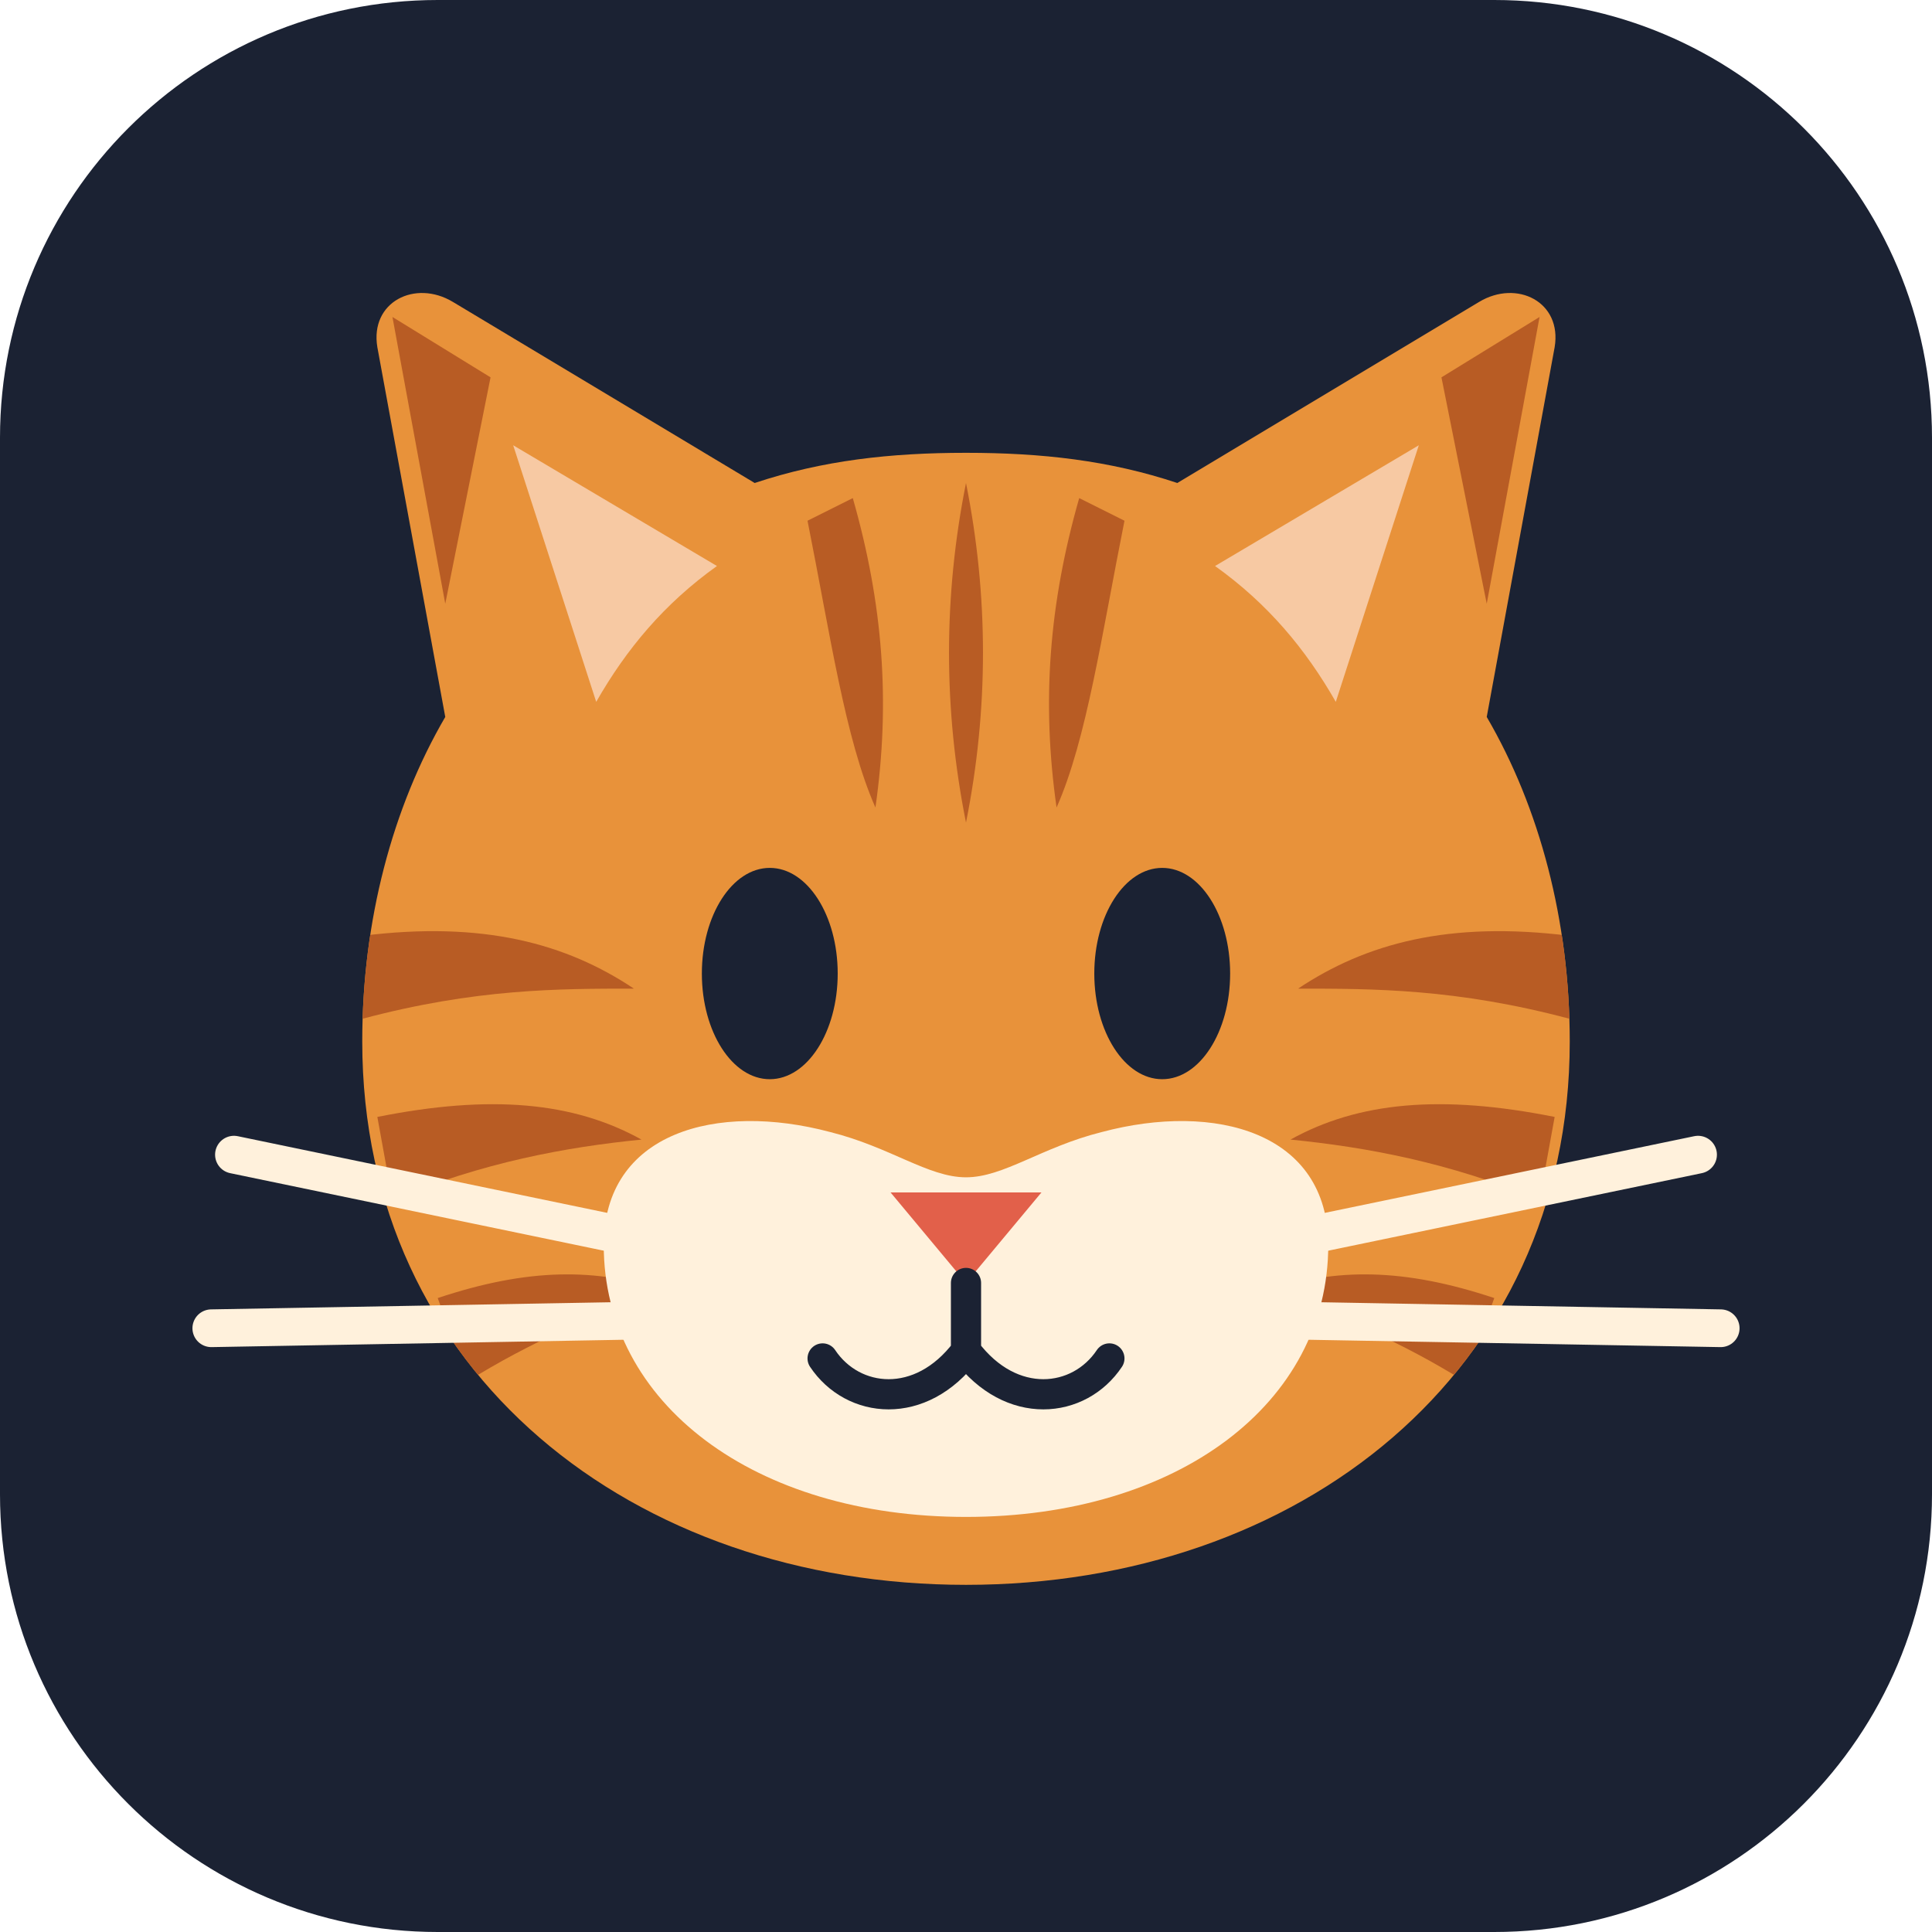
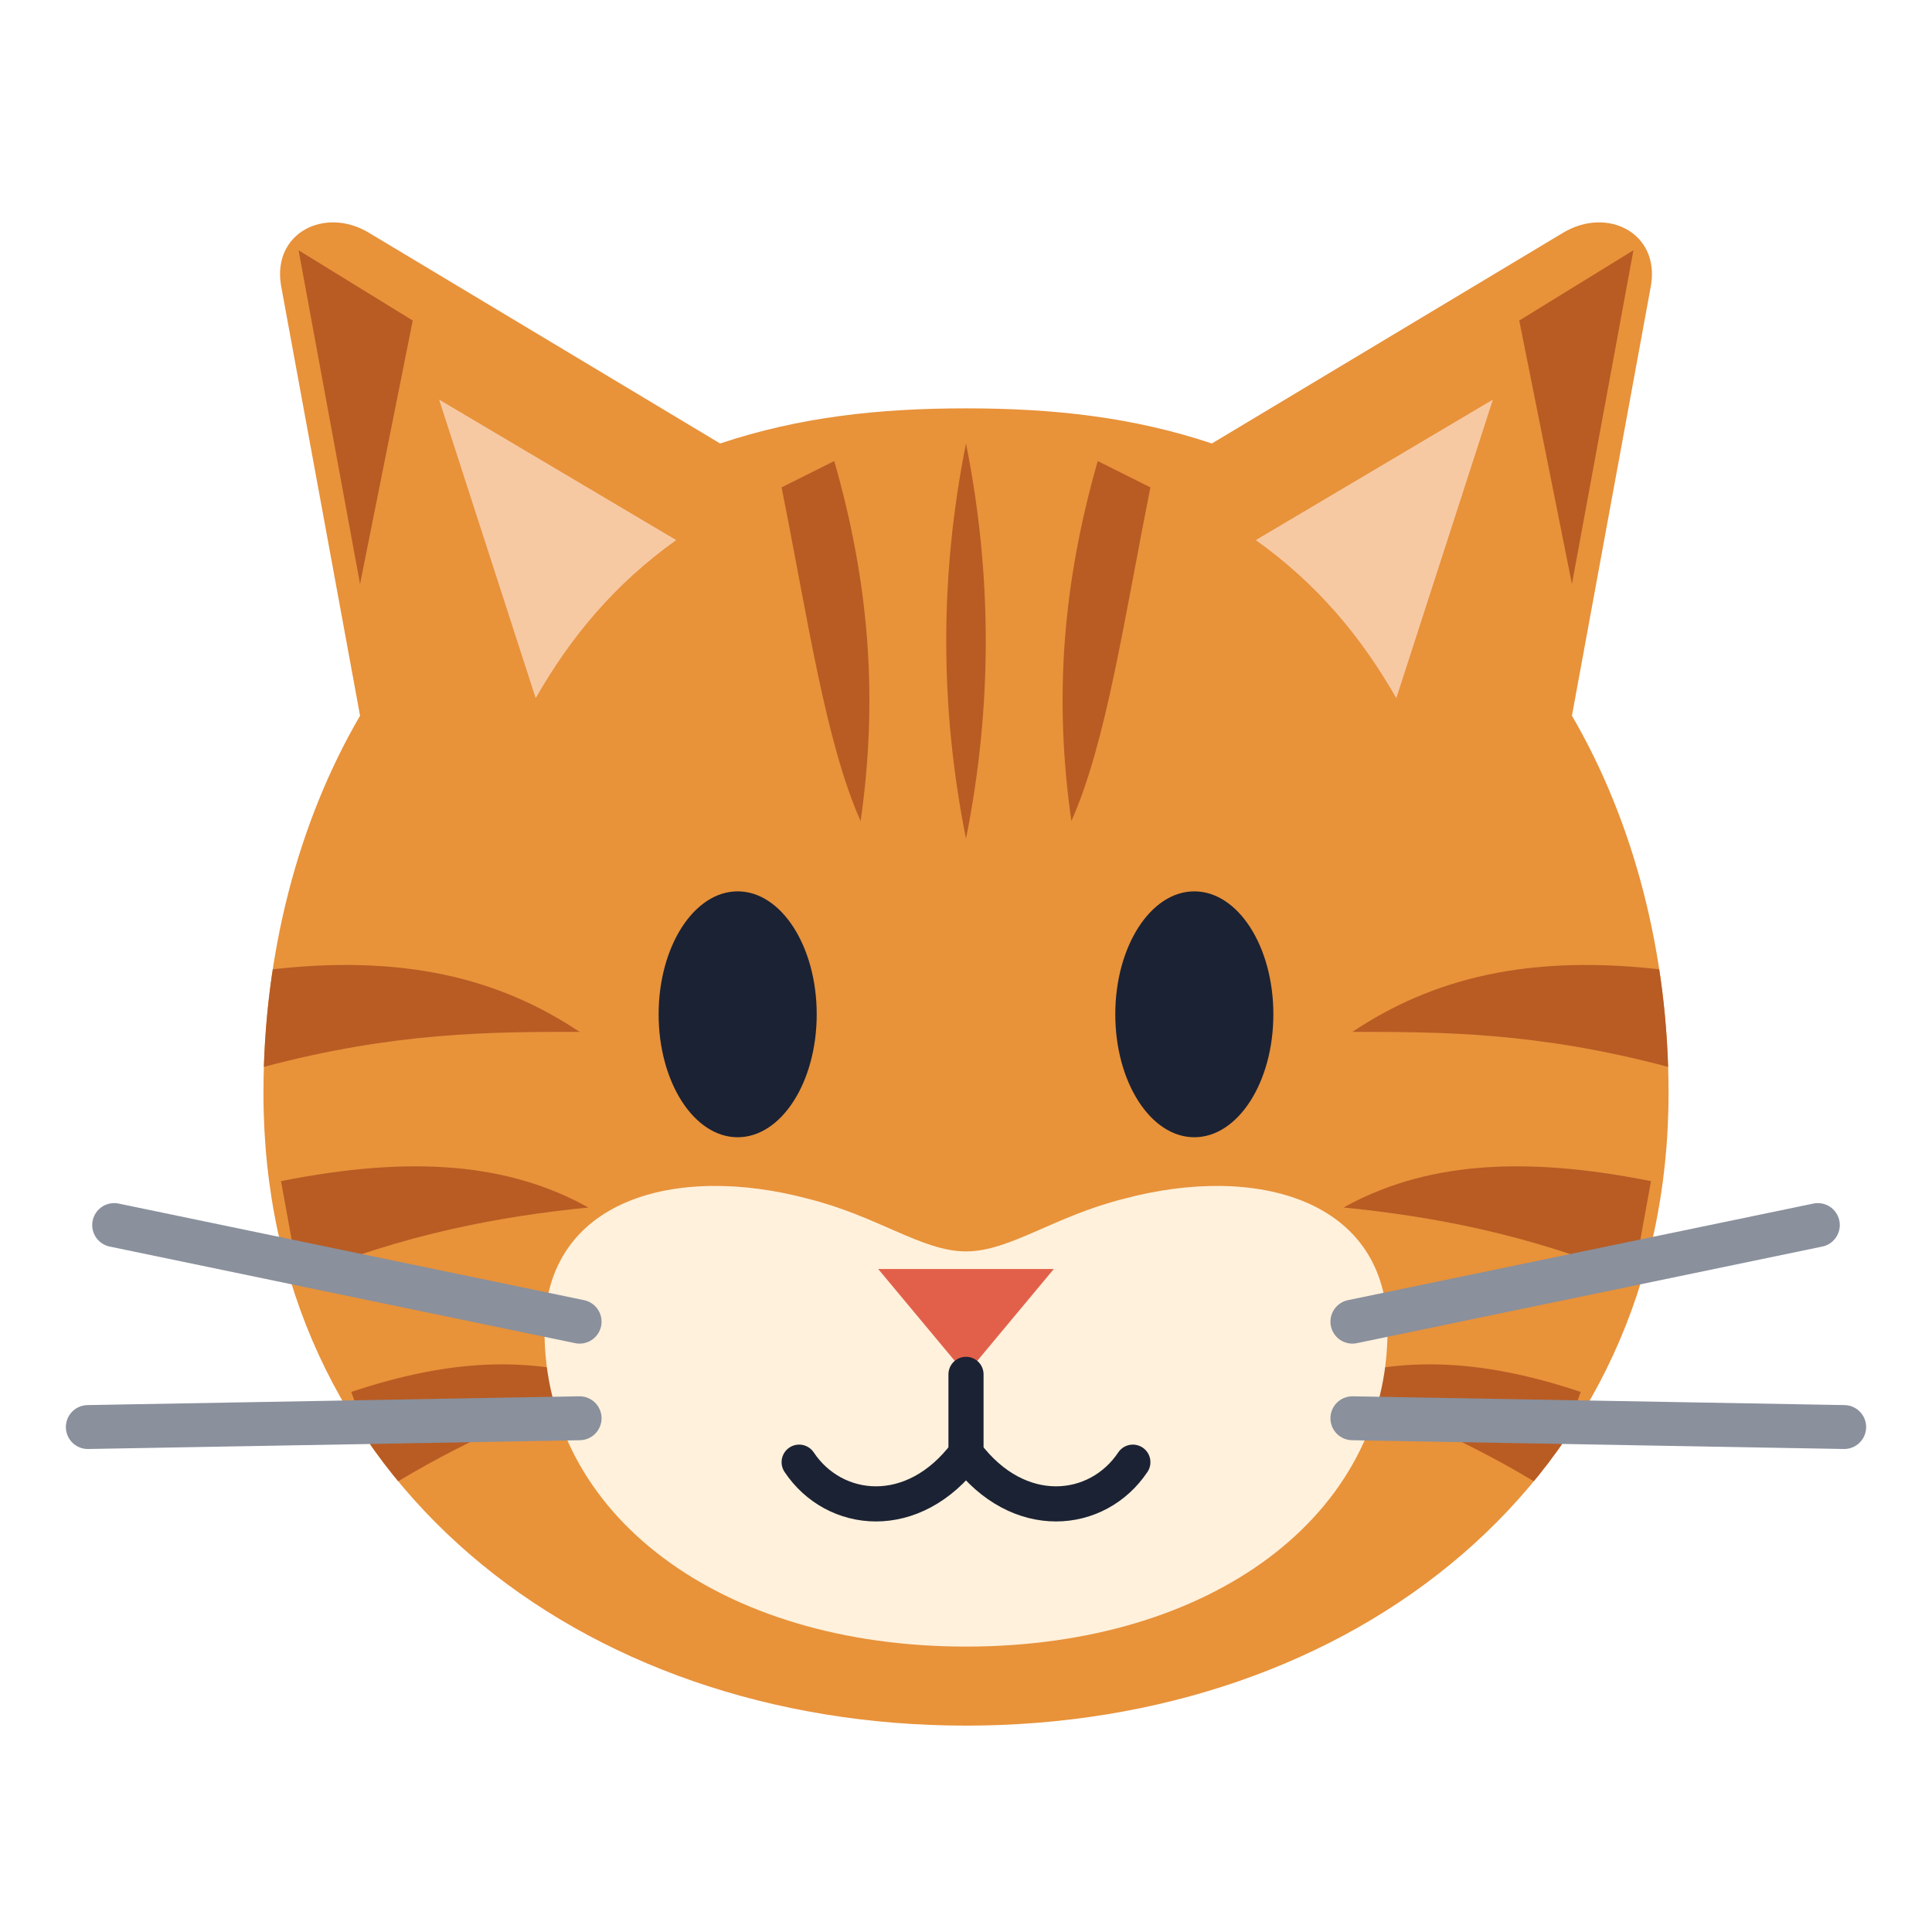
- <svg xmlns="http://www.w3.org/2000/svg" viewBox="0 0 512 512">
-   <rect width="512" height="512" rx="116" fill="#1B2233" />
+ <svg xmlns="http://www.w3.org/2000/svg" viewBox="36 27 440 440">
  <defs>
    <clipPath id="headClip">
      <path d="         M 256 420         C 168 420, 96 364, 96 276         C 96 244, 104 214, 118 190         L 100 92         C 98 80, 110 74, 120 80         L 200 128         C 218 122, 236 120, 256 120         C 276 120, 294 122, 312 128         L 392 80         C 402 74, 414 80, 412 92         L 394 190         C 408 214, 416 244, 416 276         C 416 364, 344 420, 256 420 Z" />
    </clipPath>
  </defs>
  <path fill="#E8923A" d="     M 256 420     C 168 420, 96 364, 96 276     C 96 244, 104 214, 118 190     L 100 92     C 98 80, 110 74, 120 80     L 200 128     C 218 122, 236 120, 256 120     C 276 120, 294 122, 312 128     L 392 80     C 402 74, 414 80, 412 92     L 394 190     C 408 214, 416 244, 416 276     C 416 364, 344 420, 256 420 Z" />
  <g clip-path="url(#headClip)" fill="#B85C24">
    <path d="M 226 132 C 234 160, 236 186, 232 214 C 224 196, 220 168, 214 138 Z" />
    <path d="M 256 128 C 262 158, 262 188, 256 218 C 250 188, 250 158, 256 128 Z" />
    <path d="M 286 132 C 278 160, 276 186, 280 214 C 288 196, 292 168, 298 138 Z" />
    <path d="M 96 248 C 128 244, 150 250, 168 262 C 148 262, 126 262, 96 270 Z" />
    <path d="M 100 296 C 130 290, 152 292, 170 302 C 150 304, 128 308, 104 318 Z" />
    <path d="M 116 344 C 140 336, 158 336, 176 342 C 158 348, 140 356, 124 366 Z" />
    <path d="M 416 248 C 384 244, 362 250, 344 262 C 364 262, 386 262, 416 270 Z" />
    <path d="M 412 296 C 382 290, 360 292, 342 302 C 362 304, 384 308, 408 318 Z" />
    <path d="M 396 344 C 372 336, 354 336, 336 342 C 354 348, 372 356, 388 366 Z" />
    <path d="M 104 84 L 130 100 L 118 160 Z" />
    <path d="M 408 84 L 382 100 L 394 160 Z" />
  </g>
  <path fill="#F7C9A3" d="M 136 118 L 190 150 C 176 160, 166 172, 158 186 Z" />
  <path fill="#F7C9A3" d="M 376 118 L 322 150 C 336 160, 346 172, 354 186 Z" />
  <path fill="#FFF1DC" d="M 256 402 C 200 402, 160 372, 160 330 C 160 300, 190 292, 220 300 C 236 304, 246 312, 256 312 C 266 312, 276 304, 292 300 C 322 292, 352 300, 352 330 C 352 372, 312 402, 256 402 Z" />
  <ellipse cx="204" cy="258" rx="18" ry="28" fill="#1B2233" />
  <ellipse cx="308" cy="258" rx="18" ry="28" fill="#1B2233" />
  <path fill="#E2604A" d="M 236 316 L 276 316 L 256 340 Z" />
  <path d="M 256 340 L 256 358 M 256 358 C 244 374, 226 372, 218 360 M 256 358 C 268 374, 286 372, 294 360" fill="none" stroke="#1B2233" stroke-width="8" stroke-linecap="round" />
-   <g stroke="#FFF1DC" stroke-width="10" stroke-linecap="round" fill="none">
+   <g stroke="#8A909C" stroke-width="10" stroke-linecap="round" fill="none">
    <path d="M 168 328 L 62 306" />
    <path d="M 168 350 L 56 352" />
    <path d="M 344 328 L 450 306" />
    <path d="M 344 350 L 456 352" />
  </g>
</svg>
